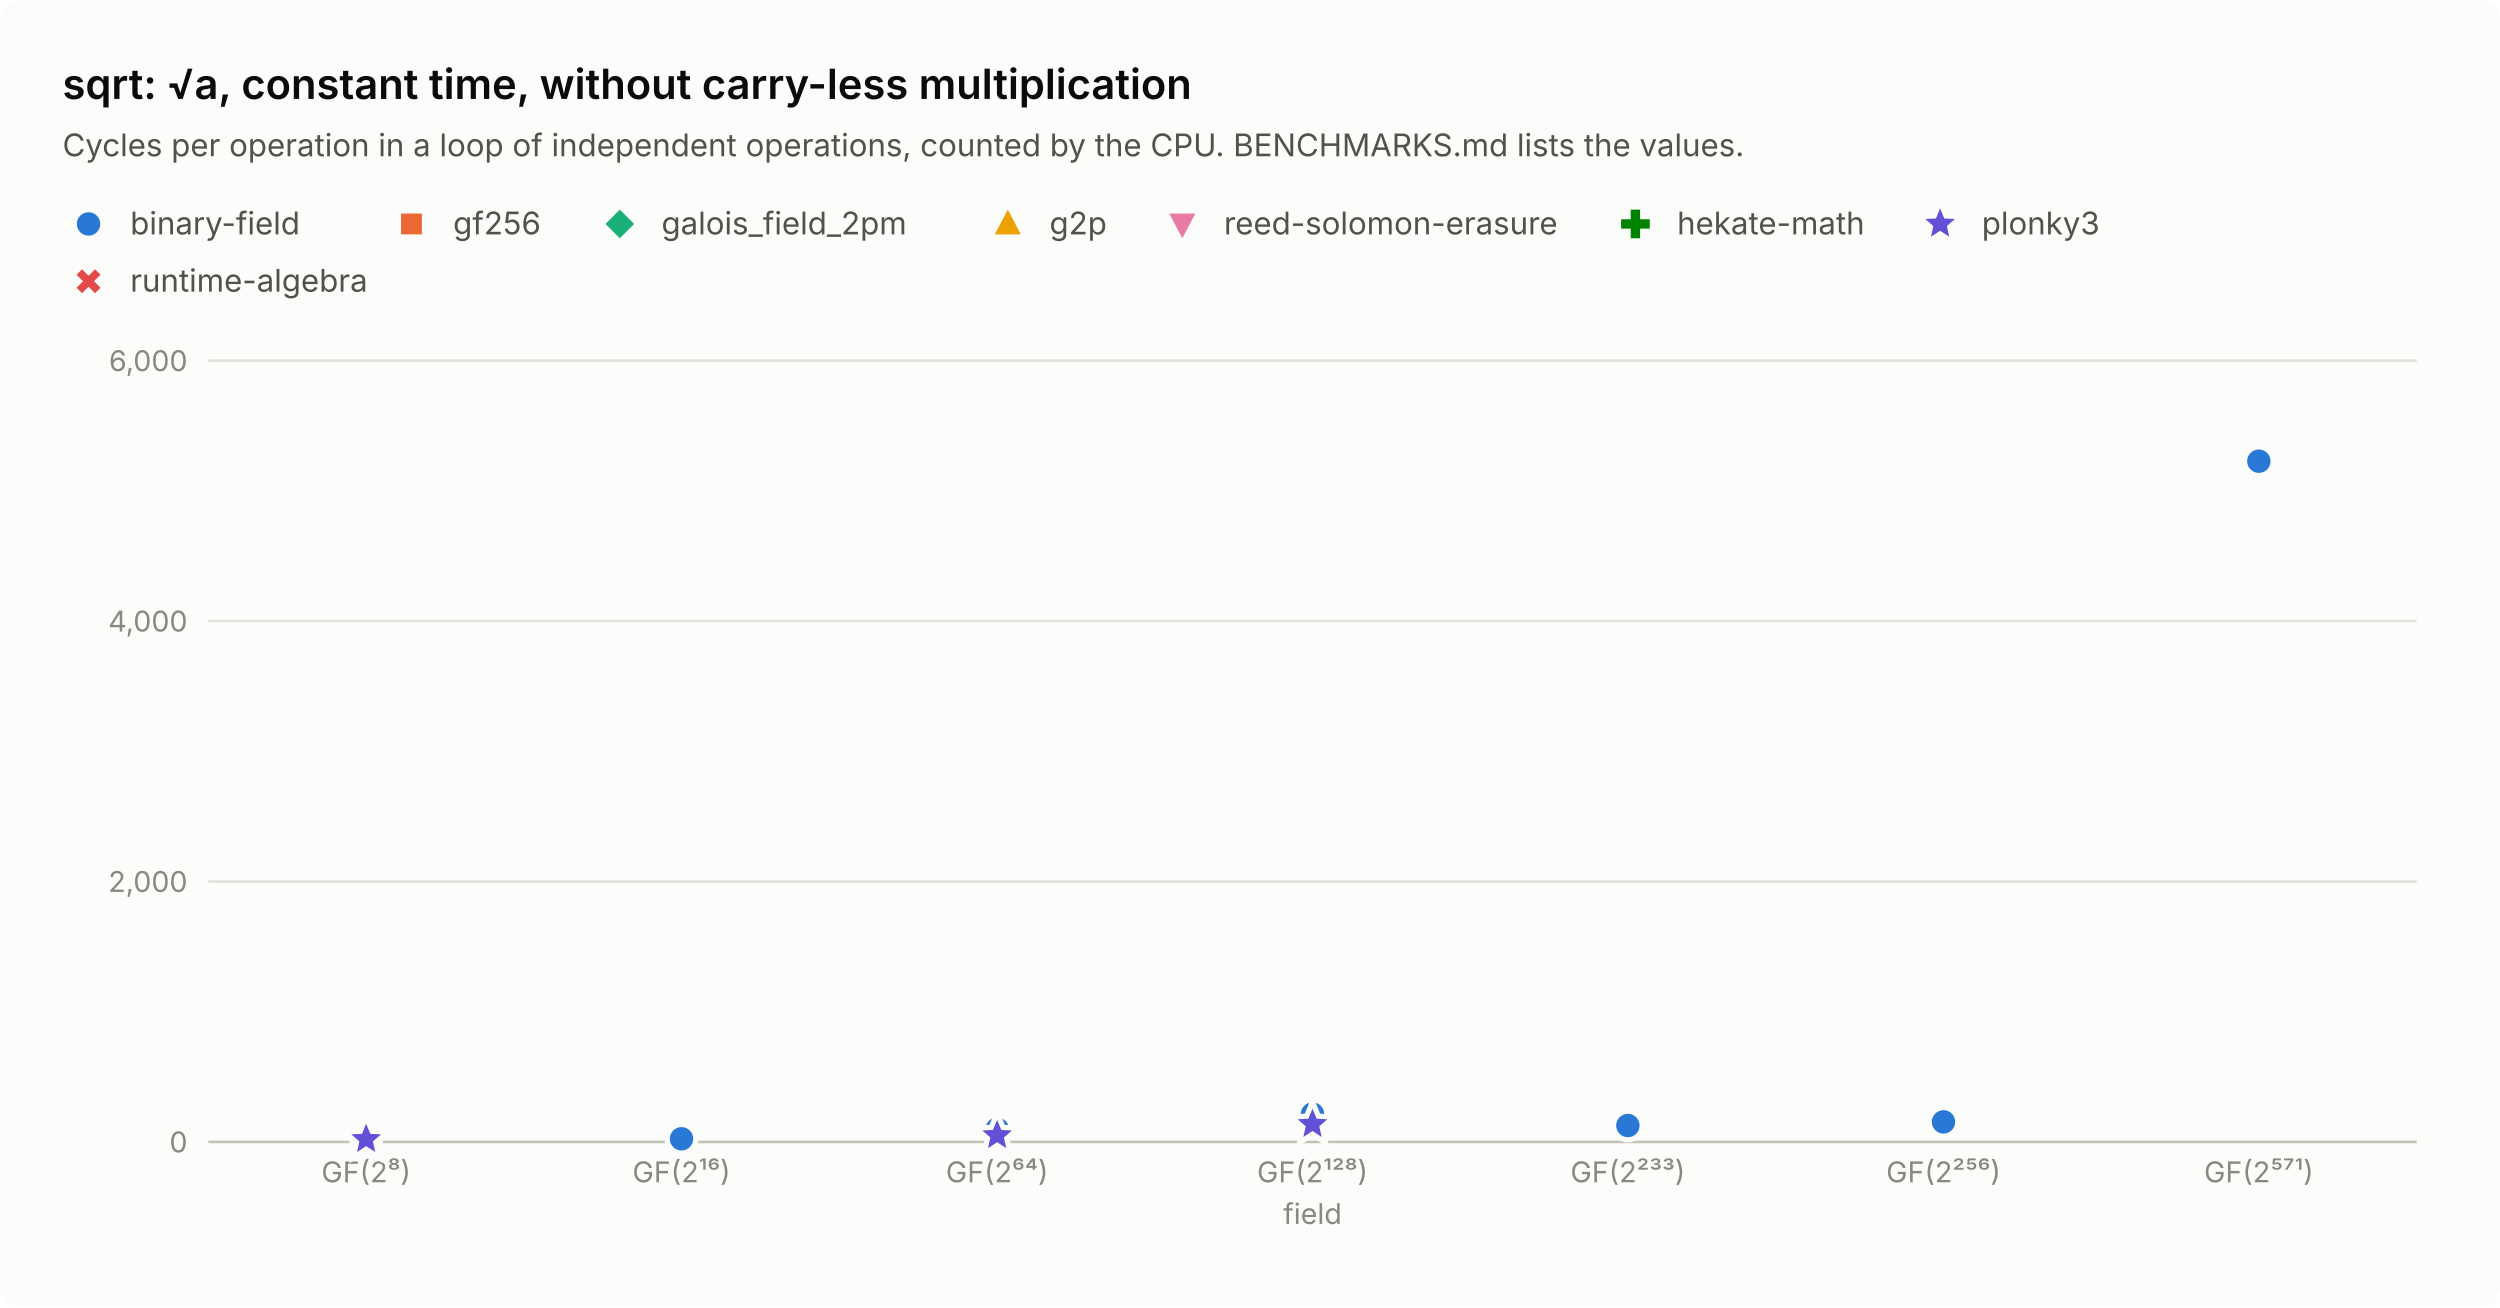
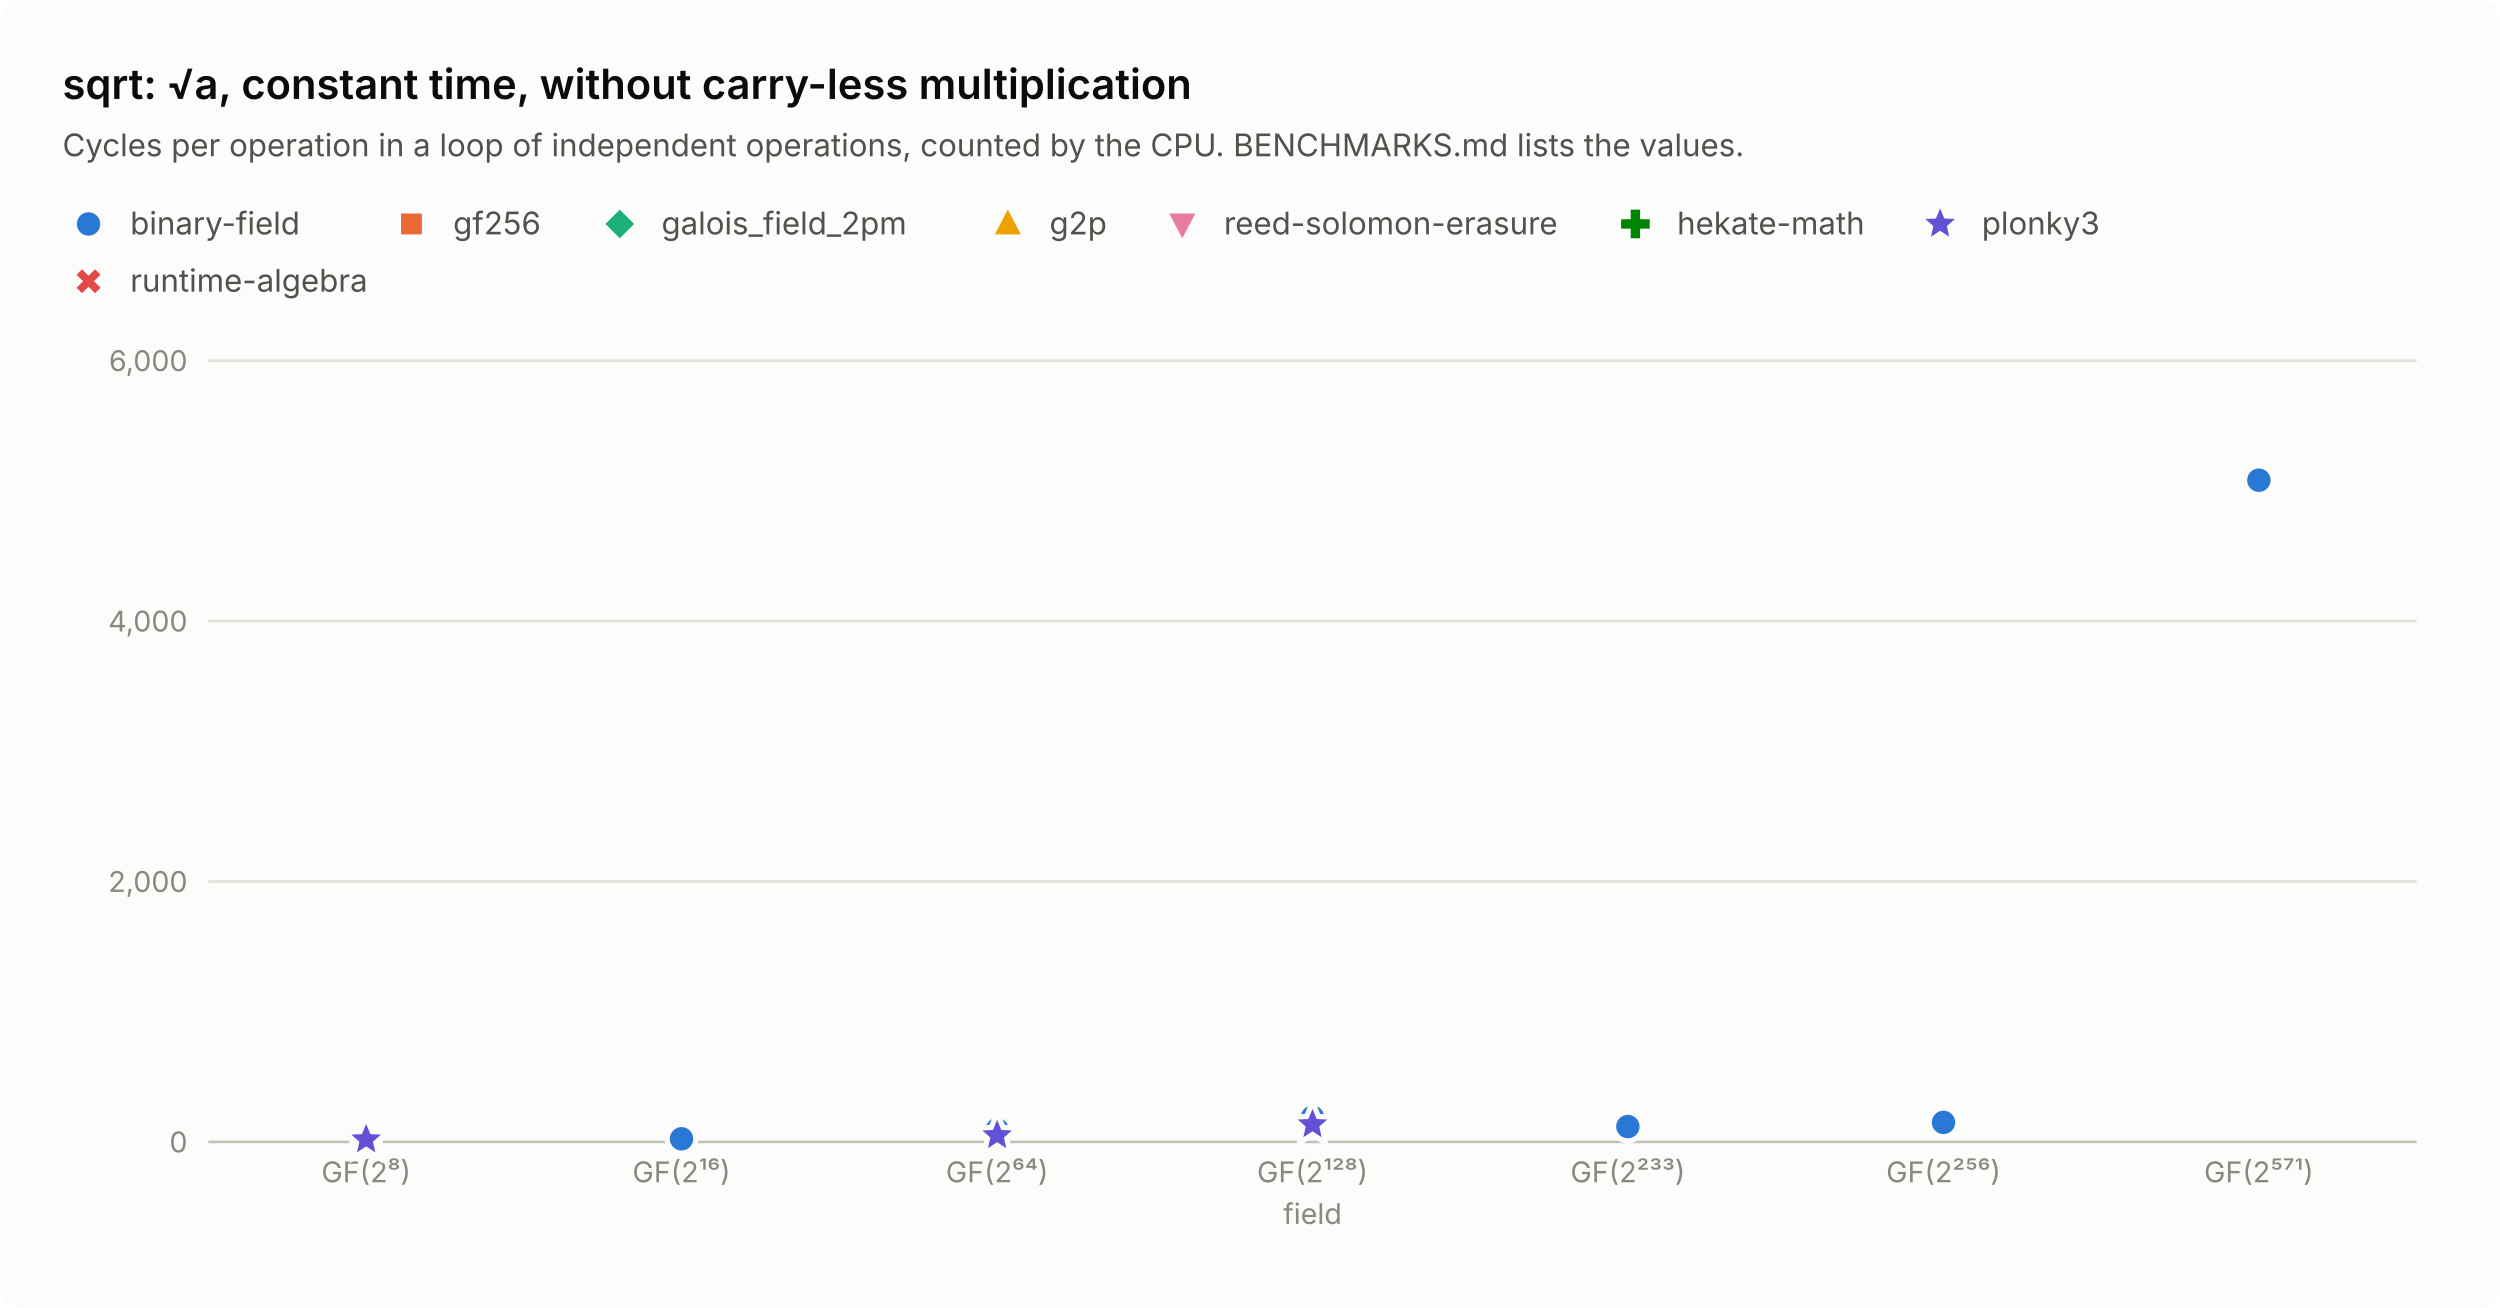
<svg xmlns="http://www.w3.org/2000/svg" width="960" height="502" viewBox="0 0 960 502" role="img" aria-labelledby="title description">
  <style>.grid,.axis{stroke-width:1}.title{font:600 16px system-ui, -apple-system, "Segoe UI", sans-serif}.subtitle,.legend{font:12px system-ui, -apple-system, "Segoe UI", sans-serif}.tick{font:11px system-ui, -apple-system, "Segoe UI", sans-serif;font-variant-numeric:tabular-nums}.line{fill:none;stroke-width:2;stroke-linejoin:round;stroke-linecap:round}.marker{stroke-width:4;paint-order:stroke}.surface{fill:#fcfcfb}.grid{stroke:#e1e0d9}.axis{stroke:#c3c2b7}.title{fill:#0b0b0b}.subtitle,.legend{fill:#52514e}.tick{fill:#898781}.marker{stroke:#fcfcfb}.c0 .line{stroke:#2a78d6}.c0 .marker{fill:#2a78d6}.c1 .line{stroke:#eb6834}.c1 .marker{fill:#eb6834}.c2 .line{stroke:#1baf7a}.c2 .marker{fill:#1baf7a}.c3 .line{stroke:#eda100}.c3 .marker{fill:#eda100}.c4 .line{stroke:#e87ba4}.c4 .marker{fill:#e87ba4}.c5 .line{stroke:#008300}.c5 .marker{fill:#008300}.c6 .line{stroke:#6250d6}.c6 .marker{fill:#6250d6}.c7 .line{stroke:#e34948}.c7 .marker{fill:#e34948}@media (prefers-color-scheme: dark){.surface{fill:#1a1a19}.grid{stroke:#2c2c2a}.axis{stroke:#383835}.title{fill:#f0efec}.subtitle,.legend{fill:#c3c2b7}.tick{fill:#898781}.marker{stroke:#1a1a19}.c0 .line{stroke:#3987e5}.c0 .marker{fill:#3987e5}.c1 .line{stroke:#d95926}.c1 .marker{fill:#d95926}.c2 .line{stroke:#199e70}.c2 .marker{fill:#199e70}.c3 .line{stroke:#c98500}.c3 .marker{fill:#c98500}.c4 .line{stroke:#d55181}.c4 .marker{fill:#d55181}.c5 .line{stroke:#008300}.c5 .marker{fill:#008300}.c6 .line{stroke:#9085e9}.c6 .marker{fill:#9085e9}.c7 .line{stroke:#e66767}.c7 .marker{fill:#e66767}}</style>
  <rect class="surface" width="960" height="502" rx="8" />
  <text class="title" x="24" y="38">sqrt: √a, constant time, without carry-less multiplication</text>
  <text class="subtitle" x="24" y="60">Cycles per operation in a loop of independent operations, counted by the CPU. BENCHMARKS.md lists the values.</text>
  <g class="c0">
    <path class="marker" transform="translate(34,86)" d="M0,-4.5A4.5,4.5 0 1 1 0,4.5A4.5,4.5 0 1 1 0,-4.5Z" />
  </g>
  <text class="legend" x="50" y="90">binary-field</text>
  <g class="c1">
    <path class="marker" transform="translate(158,86)" d="M-4,-4H4V4H-4Z" />
  </g>
  <text class="legend" x="174" y="90">gf256</text>
  <g class="c2">
    <path class="marker" transform="translate(238,86)" d="M0,-5.5L5.5,0L0,5.5L-5.5,0Z" />
  </g>
  <text class="legend" x="254" y="90">galois_field_2pm</text>
  <g class="c3">
    <path class="marker" transform="translate(387,86)" d="M0,-5.5L5,4H-5Z" />
  </g>
  <text class="legend" x="403" y="90">g2p</text>
  <g class="c4">
    <path class="marker" transform="translate(454,86)" d="M0,5.5L5,-4H-5Z" />
  </g>
  <text class="legend" x="470" y="90">reed-solomon-erasure</text>
  <g class="c5">
    <path class="marker" transform="translate(628,86)" d="M-1.8,-5.5H1.8V-1.8H5.5V1.8H1.8V5.5H-1.8V1.8H-5.5V-1.8H-1.8Z" />
  </g>
  <text class="legend" x="644" y="90">hekate-math</text>
  <g class="c6">
    <path class="marker" transform="translate(745,86)" d="M0,-6L1.6,-2.1L5.7,-1.9L2.6,0.8L3.5,4.9L0,2.6L-3.5,4.9L-2.6,0.8L-5.7,-1.9L-1.6,-2.1Z" />
  </g>
  <text class="legend" x="761" y="90">plonky3</text>
  <g class="c7">
    <path class="marker" transform="translate(34,108)" d="M-4.6,-2.5L-2.5,-4.6L0,-2.1L2.5,-4.6L4.6,-2.5L2.1,0L4.6,2.5L2.5,4.6L0,2.1L-2.5,4.6L-4.6,2.5L-2.1,0Z" />
  </g>
  <text class="legend" x="50" y="112">runtime-algebra</text>
  <text class="tick" x="72" y="442.5" text-anchor="end">0</text>
  <path class="grid" d="M80,338.5H928" />
  <text class="tick" x="72" y="342.5" text-anchor="end">2,000</text>
  <path class="grid" d="M80,238.5H928" />
  <text class="tick" x="72" y="242.5" text-anchor="end">4,000</text>
  <path class="grid" d="M80,138.5H928" />
  <text class="tick" x="72" y="142.5" text-anchor="end">6,000</text>
  <path class="axis" d="M80,438.5H928" />
  <text class="tick" x="140.6" y="454" text-anchor="middle">GF(2⁸)</text>
  <text class="tick" x="261.7" y="454" text-anchor="middle">GF(2¹⁶)</text>
  <text class="tick" x="382.9" y="454" text-anchor="middle">GF(2⁶⁴)</text>
  <text class="tick" x="504.0" y="454" text-anchor="middle">GF(2¹²⁸)</text>
  <text class="tick" x="625.1" y="454" text-anchor="middle">GF(2²³³)</text>
  <text class="tick" x="746.3" y="454" text-anchor="middle">GF(2²⁵⁶)</text>
  <text class="tick" x="867.4" y="454" text-anchor="middle">GF(2⁵⁷¹)</text>
  <text class="tick" x="504.0" y="470" text-anchor="middle">field</text>
  <g class="c0">
    <path class="marker" transform="translate(140.6,437.8)" d="M0,-4.5A4.5,4.5 0 1 1 0,4.5A4.5,4.5 0 1 1 0,-4.5Z" />
    <path class="marker" transform="translate(261.7,437.3)" d="M0,-4.5A4.5,4.5 0 1 1 0,4.5A4.5,4.5 0 1 1 0,-4.5Z" />
-     <path class="marker" transform="translate(382.9,433.6)" d="M0,-4.5A4.5,4.5 0 1 1 0,4.5A4.5,4.5 0 1 1 0,-4.5Z" />
-     <path class="marker" transform="translate(504.0,427.8)" d="M0,-4.5A4.5,4.5 0 1 1 0,4.5A4.5,4.5 0 1 1 0,-4.5Z" />
-     <path class="marker" transform="translate(625.1,432.2)" d="M0,-4.5A4.5,4.5 0 1 1 0,4.5A4.5,4.5 0 1 1 0,-4.5Z" />
-     <path class="marker" transform="translate(746.3,430.8)" d="M0,-4.5A4.5,4.5 0 1 1 0,4.5A4.5,4.5 0 1 1 0,-4.5Z" />
-     <path class="marker" transform="translate(867.4,177.1)" d="M0,-4.5A4.5,4.5 0 1 1 0,4.5A4.5,4.5 0 1 1 0,-4.5Z" />
+     <path class="marker" transform="translate(382.9,433.8)" d="M0,-4.5A4.5,4.5 0 1 1 0,4.5A4.5,4.5 0 1 1 0,-4.5Z" />
+     <path class="marker" transform="translate(504.0,429.0)" d="M0,-4.5A4.5,4.5 0 1 1 0,4.5A4.5,4.5 0 1 1 0,-4.5Z" />
+     <path class="marker" transform="translate(625.1,432.6)" d="M0,-4.5A4.5,4.5 0 1 1 0,4.5A4.5,4.5 0 1 1 0,-4.5Z" />
+     <path class="marker" transform="translate(746.3,431.0)" d="M0,-4.5A4.5,4.5 0 1 1 0,4.5A4.5,4.5 0 1 1 0,-4.5Z" />
+     <path class="marker" transform="translate(867.4,184.4)" d="M0,-4.5A4.5,4.5 0 1 1 0,4.5A4.5,4.5 0 1 1 0,-4.5Z" />
  </g>
  <g class="c1">
</g>
  <g class="c2">
</g>
  <g class="c3">
</g>
  <g class="c4">
</g>
  <g class="c5">
</g>
  <g class="c6">
-     <path class="marker" transform="translate(140.6,437.5)" d="M0,-6L1.6,-2.1L5.7,-1.9L2.6,0.8L3.5,4.9L0,2.6L-3.5,4.9L-2.6,0.8L-5.7,-1.9L-1.6,-2.1Z" />
+     <path class="marker" transform="translate(140.6,437.6)" d="M0,-6L1.6,-2.1L5.7,-1.9L2.6,0.8L3.5,4.9L0,2.6L-3.5,4.9L-2.6,0.8L-5.7,-1.9L-1.6,-2.1Z" />
    <path class="marker" transform="translate(382.9,436.0)" d="M0,-6L1.6,-2.1L5.7,-1.9L2.6,0.8L3.5,4.9L0,2.6L-3.5,4.9L-2.6,0.8L-5.7,-1.9L-1.6,-2.1Z" />
-     <path class="marker" transform="translate(504.0,431.7)" d="M0,-6L1.6,-2.1L5.7,-1.9L2.6,0.8L3.5,4.9L0,2.6L-3.5,4.9L-2.6,0.8L-5.7,-1.9L-1.6,-2.1Z" />
+     <path class="marker" transform="translate(504.0,431.8)" d="M0,-6L1.6,-2.1L5.7,-1.9L2.6,0.8L3.5,4.9L0,2.6L-3.5,4.9L-2.6,0.8L-5.7,-1.9L-1.6,-2.1Z" />
  </g>
  <g class="c7">
</g>
</svg>
